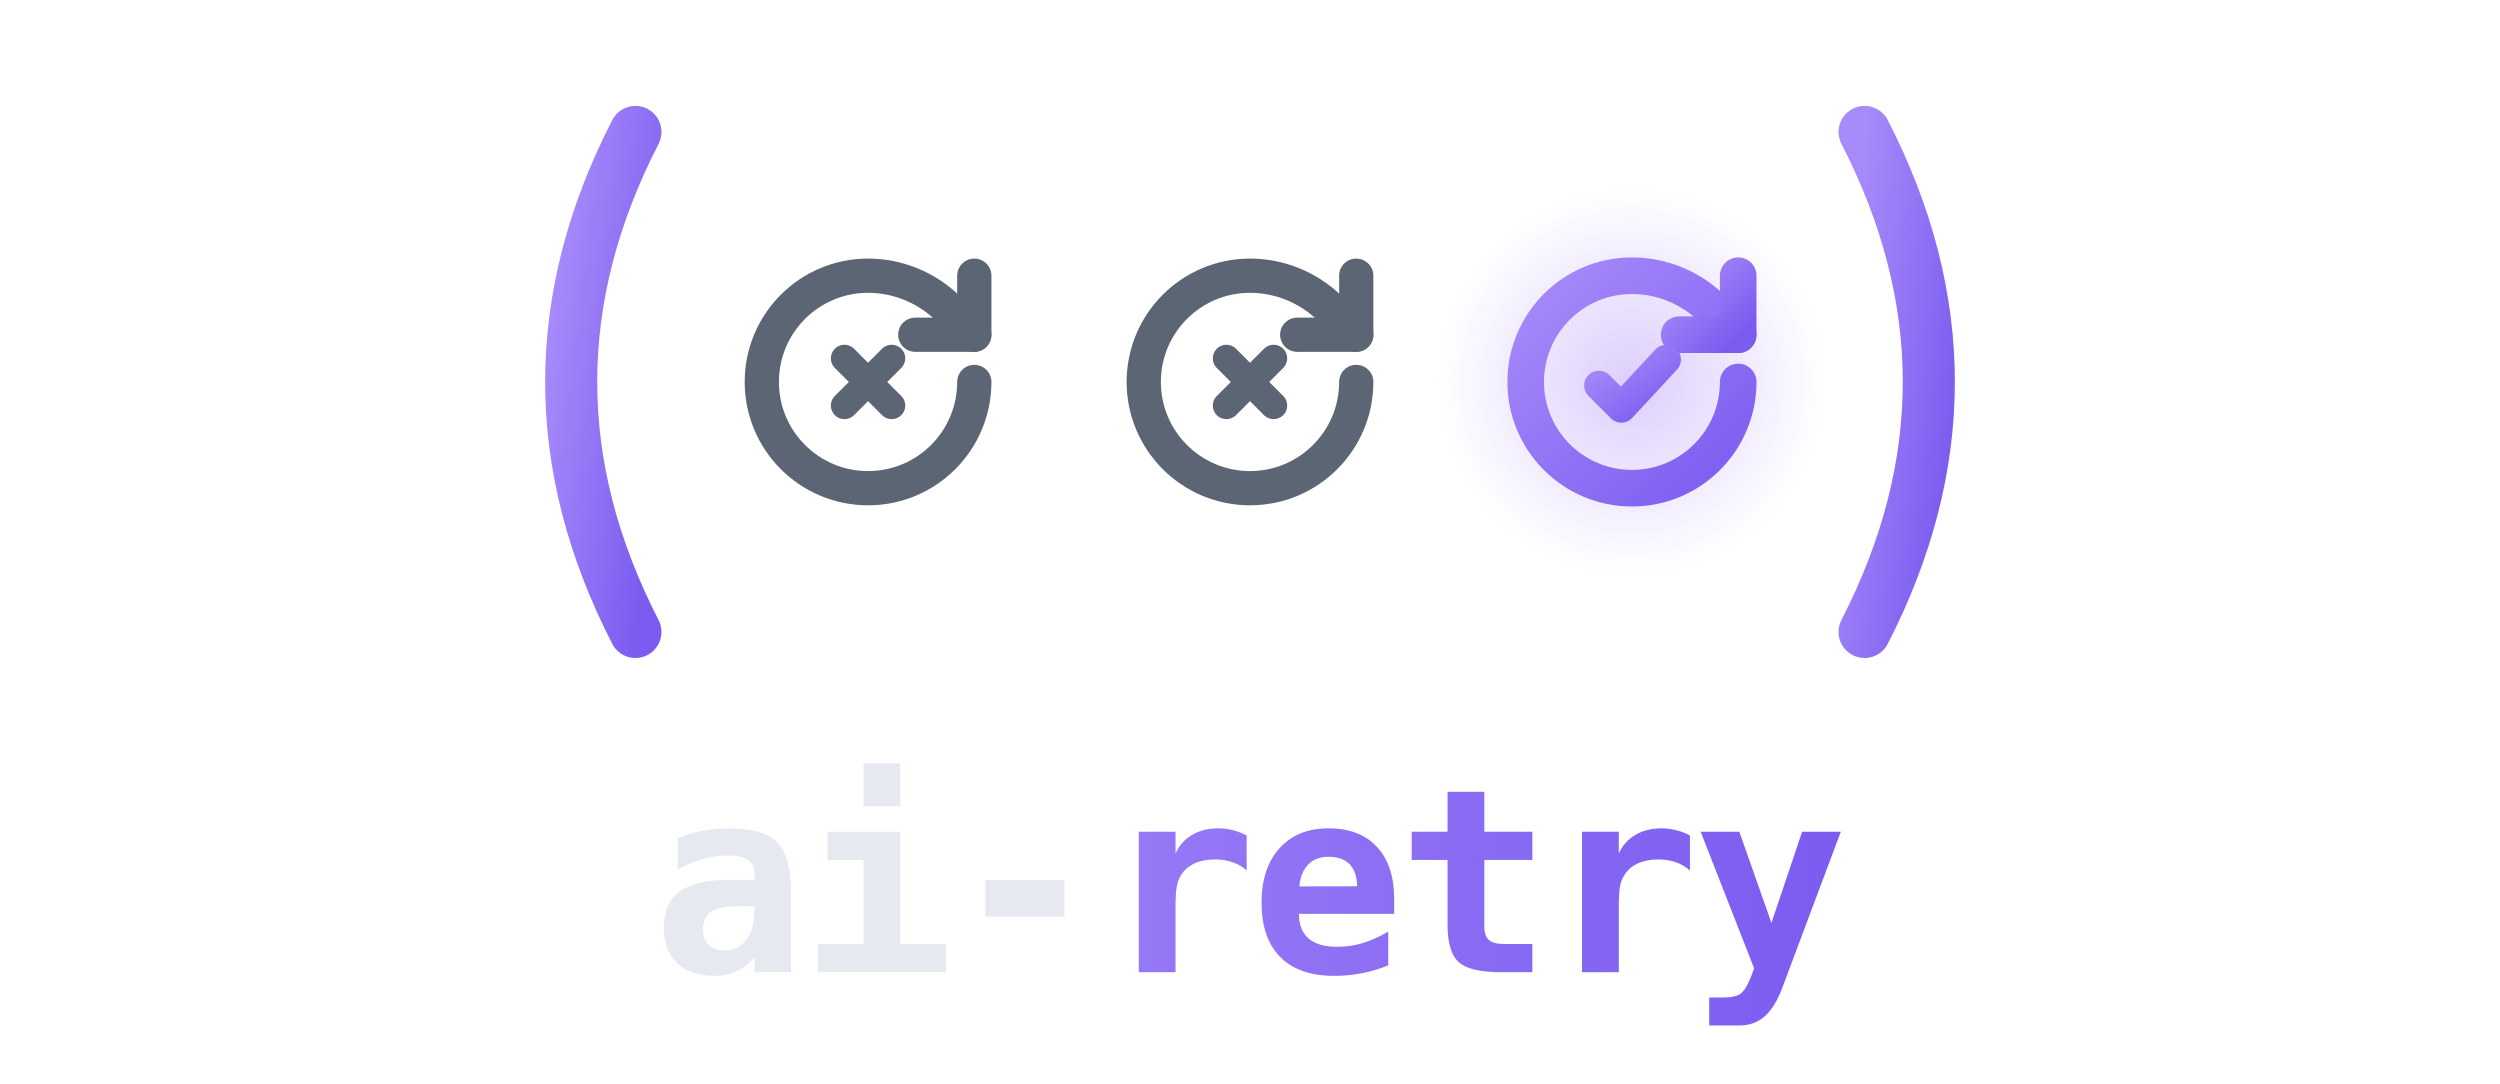
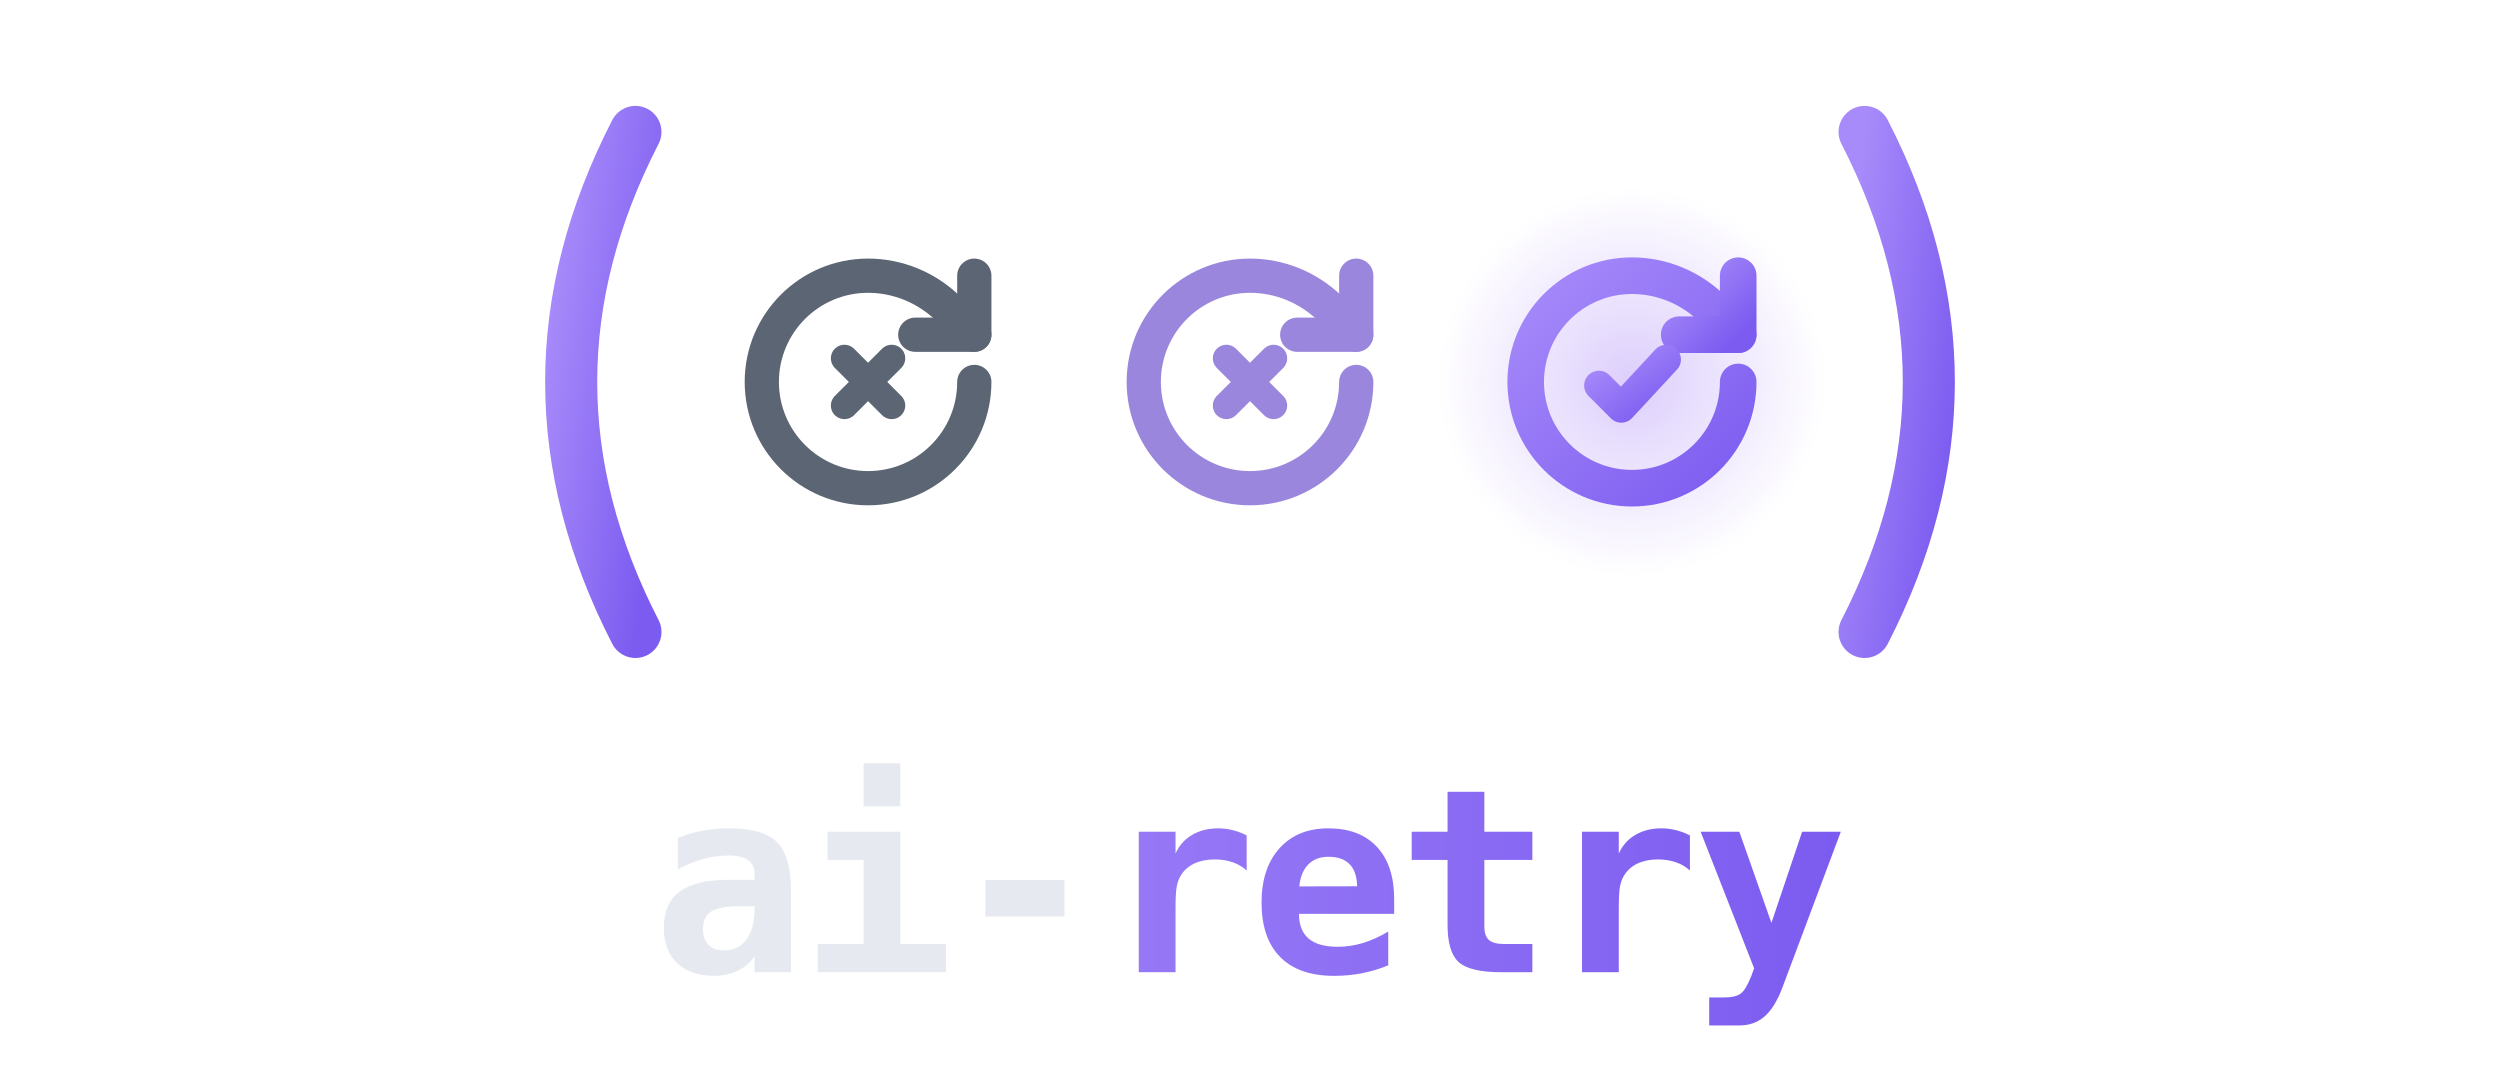
<svg xmlns="http://www.w3.org/2000/svg" width="720" height="312" viewBox="0 0 720 312">
  <defs>
    <linearGradient id="acc" x1="0" y1="0" x2="1" y2="1">
      <stop offset="0" stop-color="#a78bfa" />
      <stop offset="1" stop-color="#7c5cf0" />
    </linearGradient>
    <linearGradient id="accText" x1="0" y1="0" x2="1" y2="0">
      <stop offset="0" stop-color="#a78bfa" />
      <stop offset="1" stop-color="#7c5cf0" />
    </linearGradient>
    <radialGradient id="halo" cx="0.5" cy="0.5" r="0.5">
      <stop offset="0" stop-color="#8b5cf6" stop-opacity="0.30" />
      <stop offset="1" stop-color="#8b5cf6" stop-opacity="0" />
    </radialGradient>
  </defs>
  <path d="M183 38 Q146 110 183 182" fill="none" stroke="url(#acc)" stroke-width="15" stroke-linecap="round" />
  <path d="M537 38 Q574 110 537 182" fill="none" stroke="url(#acc)" stroke-width="15" stroke-linecap="round" />
  <g transform="translate(250,110) scale(3.4) translate(-12,-12)" fill="none" stroke="#5b6573" stroke-linecap="round" stroke-linejoin="round">
    <path d="M21 12a9 9 0 1 1-9-9c2.52 0 4.93 1 6.74 2.74L21 8" stroke-width="2.9" />
    <path d="M21 3v5h-5" stroke-width="2.9" />
    <path d="M10 10 L14 14 M14 10 L10 14" stroke-width="2.3" />
  </g>
-   <g transform="translate(360,110) scale(3.4) translate(-12,-12)" fill="none" stroke="#5b6573" stroke-linecap="round" stroke-linejoin="round">
+   <g transform="translate(360,110) scale(3.4) translate(-12,-12)" fill="none" stroke="#9a86dd" stroke-linecap="round" stroke-linejoin="round">
    <path d="M21 12a9 9 0 1 1-9-9c2.52 0 4.93 1 6.74 2.74L21 8" stroke-width="2.9" />
    <path d="M21 3v5h-5" stroke-width="2.9" />
    <path d="M10 10 L14 14 M14 10 L10 14" stroke-width="2.3" />
  </g>
  <circle cx="470" cy="110" r="56" fill="url(#halo)" />
  <g transform="translate(470,110) scale(3.4) translate(-12,-12)" fill="none" stroke="url(#acc)" stroke-linecap="round" stroke-linejoin="round">
    <path d="M21 12a9 9 0 1 1-9-9c2.52 0 4.93 1 6.74 2.74L21 8" stroke-width="3.1" />
    <path d="M21 3v5h-5" stroke-width="3.1" />
    <path d="M9.2 12.3 L11.1 14.2 L14.9 10.1" stroke-width="2.5" />
  </g>
  <text x="360" y="280" text-anchor="middle" font-family="'JetBrains Mono', monospace" font-weight="700" font-size="74" letter-spacing="-2" fill="#e6eaf0">ai-<tspan fill="url(#accText)">retry</tspan>
  </text>
</svg>
